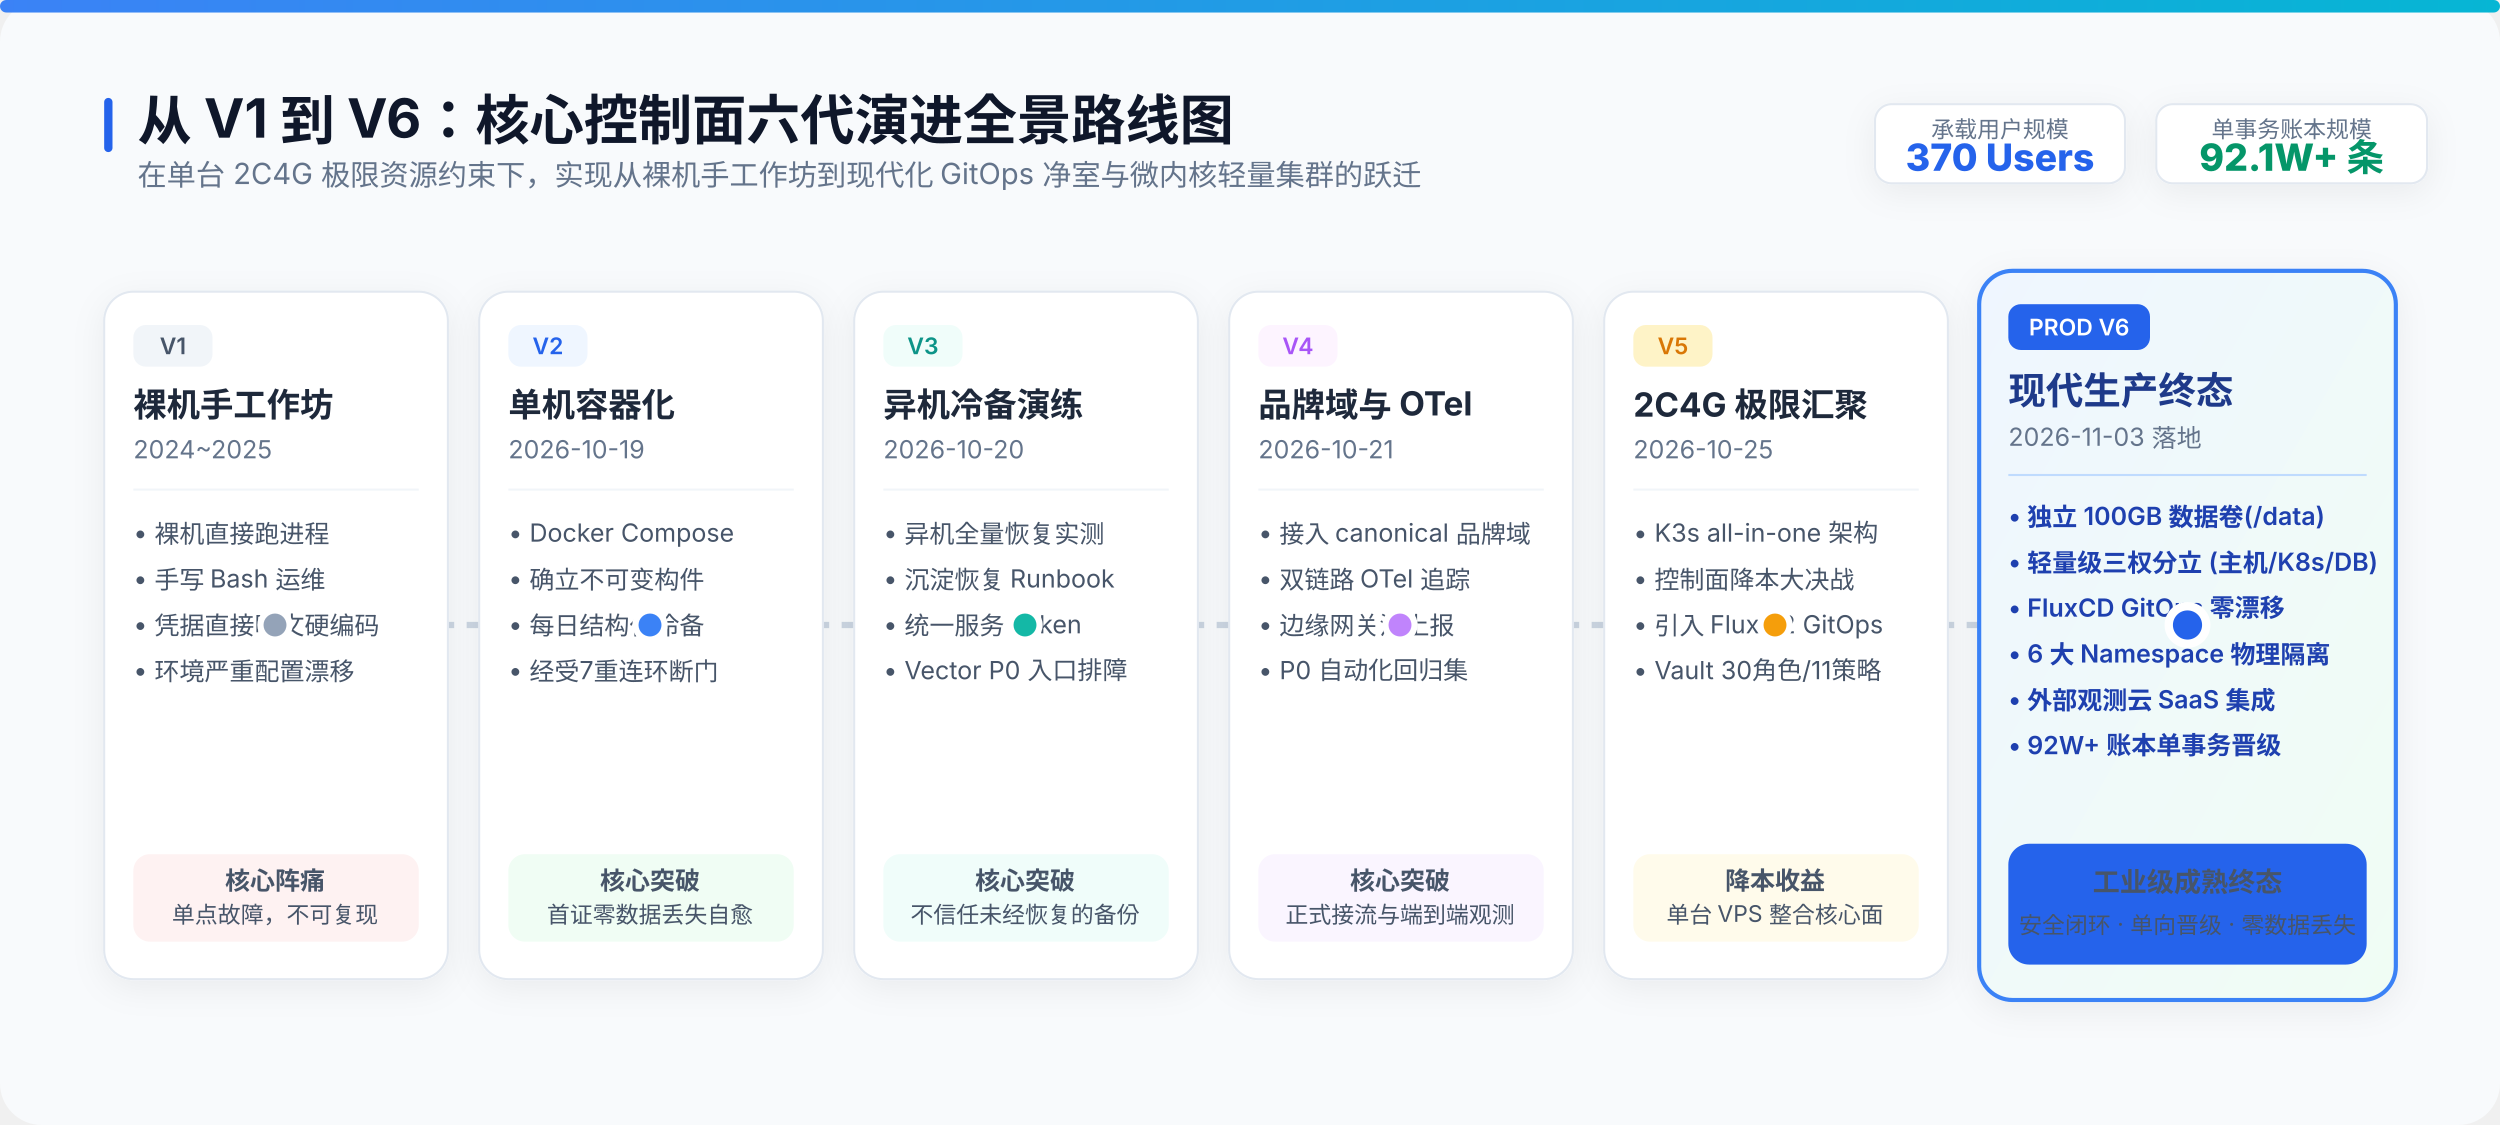
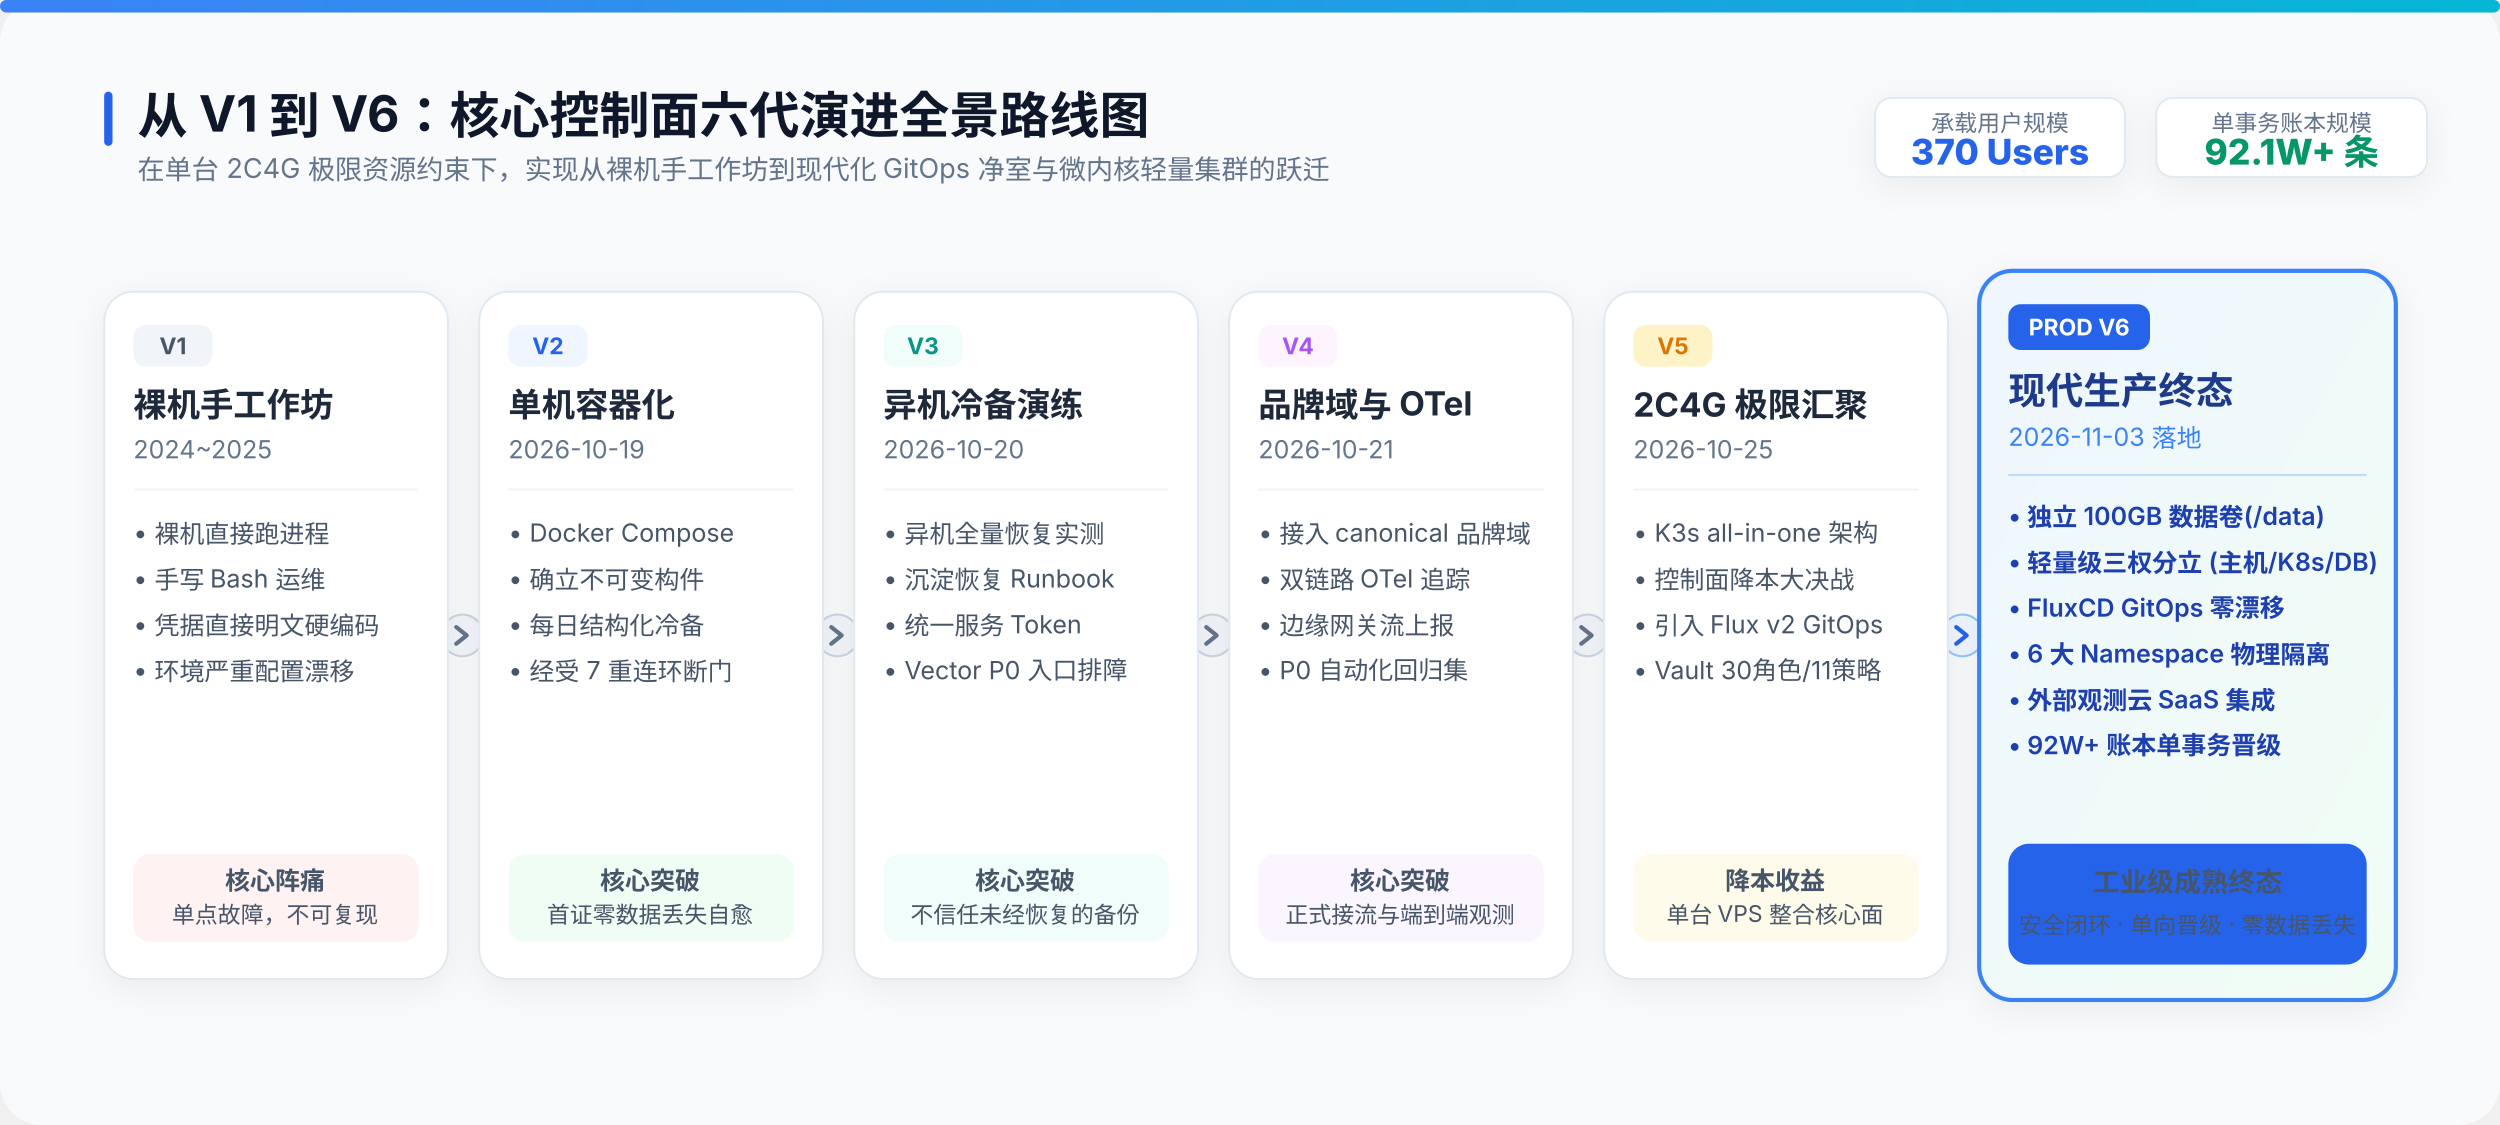
<svg xmlns="http://www.w3.org/2000/svg" viewBox="0 0 1200 540" width="1200" height="540">
  <defs>
    <style>
-       .title { font-family: -apple-system, BlinkMacSystemFont, "PingFang SC", "Segoe UI", sans-serif; font-size: 26px; font-weight: 700; fill: #0F172A; }
-       .subtitle { font-family: -apple-system, BlinkMacSystemFont, "PingFang SC", "Segoe UI", sans-serif; font-size: 14px; fill: #64748B; }
-       .card-title { font-family: -apple-system, BlinkMacSystemFont, "PingFang SC", "Segoe UI", sans-serif; font-size: 16px; font-weight: 700; fill: #1E293B; }
-       .card-tag { font-family: -apple-system, BlinkMacSystemFont, "Segoe UI", sans-serif; font-size: 11px; font-weight: 600; }
-       .card-desc { font-family: -apple-system, BlinkMacSystemFont, "PingFang SC", "Segoe UI", sans-serif; font-size: 12px; fill: #475569; line-height: 1.5; }
-       .metric-num { font-family: -apple-system, BlinkMacSystemFont, "Segoe UI", sans-serif; font-size: 18px; font-weight: 800; }
-       .metric-label { font-family: -apple-system, BlinkMacSystemFont, "PingFang SC", "Segoe UI", sans-serif; font-size: 11px; fill: #64748B; }
+       .title { font-family: -apple-system, BlinkMacSystemFont, "PingFang SC", "Hiragino Sans GB", "Microsoft YaHei", "Segoe UI", sans-serif; font-size: 24px; font-weight: 700; fill: #0F172A; }
+       .subtitle { font-family: -apple-system, BlinkMacSystemFont, "PingFang SC", "Hiragino Sans GB", "Microsoft YaHei", "Segoe UI", sans-serif; font-size: 13px; fill: #64748B; }
+       .card-title { font-family: -apple-system, BlinkMacSystemFont, "PingFang SC", "Hiragino Sans GB", "Microsoft YaHei", "Segoe UI", sans-serif; font-size: 16px; font-weight: 700; fill: #1E293B; }
+       .card-tag { font-family: -apple-system, BlinkMacSystemFont, "Segoe UI", -apple-system, sans-serif; font-size: 11px; font-weight: 700; }
+       .card-desc { font-family: -apple-system, BlinkMacSystemFont, "PingFang SC", "Hiragino Sans GB", "Microsoft YaHei", "Segoe UI", sans-serif; font-size: 12px; fill: #475569; line-height: 1.5; }
+       .metric-num { font-family: -apple-system, BlinkMacSystemFont, "Segoe UI", -apple-system, sans-serif; font-size: 17px; font-weight: 800; }
+       .metric-label { font-family: -apple-system, BlinkMacSystemFont, "PingFang SC", "Hiragino Sans GB", "Segoe UI", sans-serif; font-size: 11px; fill: #64748B; }
    </style>
    <filter id="card-shadow" x="-5%" y="-5%" width="110%" height="115%" filterUnits="userSpaceOnUse">
      <feDropShadow dx="0" dy="4" stdDeviation="8" flood-color="#0F172A" flood-opacity="0.06" />
    </filter>
    <linearGradient id="header-grad" x1="0%" y1="0%" x2="100%" y2="0%">
      <stop offset="0%" stop-color="#3B82F6" />
      <stop offset="100%" stop-color="#06B6D4" />
    </linearGradient>
    <linearGradient id="v6-grad" x1="0%" y1="0%" x2="100%" y2="100%">
      <stop offset="0%" stop-color="#EFF6FF" />
      <stop offset="100%" stop-color="#F0FDF4" />
    </linearGradient>
  </defs>
  <rect width="1200" height="540" fill="#F8FAFC" rx="20" />
  <rect x="0" y="0" width="1200" height="6" fill="url(#header-grad)" rx="3" />
-   <g transform="translate(50, 45)">
+   <g transform="translate(50, 42)">
    <rect x="0" y="2" width="4" height="26" fill="#2563EB" rx="2" />
    <text x="16" y="22" class="title">从 V1 到 V6：核心控制面六代演进全景路线图</text>
    <text x="16" y="44" class="subtitle">在单台 2C4G 极限资源约束下，实现从裸机手工作坊到现代化 GitOps 净室与微内核轻量集群的跃迁</text>
    <g transform="translate(850, 5)">
      <rect x="0" y="0" width="120" height="38" rx="8" fill="#FFFFFF" stroke="#E2E8F0" filter="url(#card-shadow)" />
      <text x="60" y="16" text-anchor="middle" class="metric-label">承载用户规模</text>
      <text x="60" y="32" text-anchor="middle" class="metric-num" fill="#2563EB">370 Users</text>
      <rect x="135" y="0" width="130" height="38" rx="8" fill="#FFFFFF" stroke="#E2E8F0" filter="url(#card-shadow)" />
      <text x="200" y="16" text-anchor="middle" class="metric-label">单事务账本规模</text>
      <text x="200" y="32" text-anchor="middle" class="metric-num" fill="#059669">92.1W+ 条</text>
    </g>
  </g>
-   <path d="M 140 300 L 1060 300" stroke="#CBD5E1" stroke-width="3" stroke-dasharray="6 6" />
+   <g transform="translate(222, 305)">
+     <circle cx="0" cy="0" r="10" fill="#F1F5F9" stroke="#CBD5E1" stroke-width="1" />
+     <path d="M -3 -4 L 2 0 L -3 4" stroke="#64748B" stroke-width="2" fill="none" stroke-linecap="round" stroke-linejoin="round" />
+   </g>
+   <g transform="translate(402, 305)">
+     <circle cx="0" cy="0" r="10" fill="#F1F5F9" stroke="#CBD5E1" stroke-width="1" />
+     <path d="M -3 -4 L 2 0 L -3 4" stroke="#64748B" stroke-width="2" fill="none" stroke-linecap="round" stroke-linejoin="round" />
+   </g>
+   <g transform="translate(582, 305)">
+     <circle cx="0" cy="0" r="10" fill="#F1F5F9" stroke="#CBD5E1" stroke-width="1" />
+     <path d="M -3 -4 L 2 0 L -3 4" stroke="#64748B" stroke-width="2" fill="none" stroke-linecap="round" stroke-linejoin="round" />
+   </g>
+   <g transform="translate(762, 305)">
+     <circle cx="0" cy="0" r="10" fill="#F1F5F9" stroke="#CBD5E1" stroke-width="1" />
+     <path d="M -3 -4 L 2 0 L -3 4" stroke="#64748B" stroke-width="2" fill="none" stroke-linecap="round" stroke-linejoin="round" />
+   </g>
+   <g transform="translate(942, 305)">
+     <circle cx="0" cy="0" r="10" fill="#EFF6FF" stroke="#93C5FD" stroke-width="1" />
+     <path d="M -3 -4 L 2 0 L -3 4" stroke="#2563EB" stroke-width="2" fill="none" stroke-linecap="round" stroke-linejoin="round" />
+   </g>
  <g transform="translate(50, 140)">
    <rect width="165" height="330" rx="14" fill="#FFFFFF" stroke="#E2E8F0" filter="url(#card-shadow)" />
    <rect x="14" y="16" width="38" height="20" rx="6" fill="#F1F5F9" />
    <text x="33" y="30" text-anchor="middle" class="card-tag" fill="#475569">V1</text>
    <text x="14" y="60" class="card-title">裸机手工作坊</text>
    <text x="14" y="80" class="subtitle" style="font-size:12px;">2024~2025</text>
    <line x1="14" y1="95" x2="151" y2="95" stroke="#F1F5F9" />
    <text x="14" y="120" class="card-desc">• 裸机直接跑进程</text>
    <text x="14" y="142" class="card-desc">• 手写 Bash 运维</text>
    <text x="14" y="164" class="card-desc">• 凭据直接明文硬编码</text>
    <text x="14" y="186" class="card-desc">• 环境严重配置漂移</text>
-     <circle cx="82" cy="160" r="7" fill="#94A3B8" stroke="#FFFFFF" stroke-width="3" />
    <rect x="14" y="270" width="137" height="42" rx="8" fill="#FEF2F2" />
    <text x="82" y="287" text-anchor="middle" class="card-desc" fill="#DC2626" style="font-weight:600;">核心阵痛</text>
    <text x="82" y="303" text-anchor="middle" class="card-desc" fill="#991B1B" style="font-size:11px;">单点故障，不可复现</text>
  </g>
  <g transform="translate(230, 140)">
    <rect width="165" height="330" rx="14" fill="#FFFFFF" stroke="#E2E8F0" filter="url(#card-shadow)" />
    <rect x="14" y="16" width="38" height="20" rx="6" fill="#EFF6FF" />
    <text x="33" y="30" text-anchor="middle" class="card-tag" fill="#2563EB">V2</text>
    <text x="14" y="60" class="card-title">单机容器化</text>
    <text x="14" y="80" class="subtitle" style="font-size:12px;">2026-10-19</text>
    <line x1="14" y1="95" x2="151" y2="95" stroke="#F1F5F9" />
    <text x="14" y="120" class="card-desc">• Docker Compose</text>
    <text x="14" y="142" class="card-desc">• 确立不可变构件</text>
    <text x="14" y="164" class="card-desc">• 每日结构化冷备</text>
-     <text x="14" y="186" class="card-desc">• 经受7重连环断门</text>
-     <circle cx="82" cy="160" r="7" fill="#3B82F6" stroke="#FFFFFF" stroke-width="3" />
+     <text x="14" y="186" class="card-desc">• 经受 7 重连环断门</text>
    <rect x="14" y="270" width="137" height="42" rx="8" fill="#F0FDF4" />
    <text x="82" y="287" text-anchor="middle" class="card-desc" fill="#16A34A" style="font-weight:600;">核心突破</text>
    <text x="82" y="303" text-anchor="middle" class="card-desc" fill="#15803D" style="font-size:11px;">首证零数据丢失自愈</text>
  </g>
  <g transform="translate(410, 140)">
    <rect width="165" height="330" rx="14" fill="#FFFFFF" stroke="#E2E8F0" filter="url(#card-shadow)" />
    <rect x="14" y="16" width="38" height="20" rx="6" fill="#F0FDFA" />
    <text x="33" y="30" text-anchor="middle" class="card-tag" fill="#0D9488">V3</text>
    <text x="14" y="60" class="card-title">异机冷备演练</text>
    <text x="14" y="80" class="subtitle" style="font-size:12px;">2026-10-20</text>
    <line x1="14" y1="95" x2="151" y2="95" stroke="#F1F5F9" />
    <text x="14" y="120" class="card-desc">• 异机全量恢复实测</text>
    <text x="14" y="142" class="card-desc">• 沉淀恢复 Runbook</text>
    <text x="14" y="164" class="card-desc">• 统一服务 Token</text>
    <text x="14" y="186" class="card-desc">• Vector P0 入口排障</text>
-     <circle cx="82" cy="160" r="7" fill="#14B8A6" stroke="#FFFFFF" stroke-width="3" />
    <rect x="14" y="270" width="137" height="42" rx="8" fill="#F0FDFA" />
    <text x="82" y="287" text-anchor="middle" class="card-desc" fill="#0D9488" style="font-weight:600;">核心突破</text>
    <text x="82" y="303" text-anchor="middle" class="card-desc" fill="#115E59" style="font-size:11px;">不信任未经恢复的备份</text>
  </g>
  <g transform="translate(590, 140)">
    <rect width="165" height="330" rx="14" fill="#FFFFFF" stroke="#E2E8F0" filter="url(#card-shadow)" />
    <rect x="14" y="16" width="38" height="20" rx="6" fill="#FDF4FF" />
    <text x="33" y="30" text-anchor="middle" class="card-tag" fill="#A855F7">V4</text>
    <text x="14" y="60" class="card-title">品牌域与 OTel</text>
    <text x="14" y="80" class="subtitle" style="font-size:12px;">2026-10-21</text>
    <line x1="14" y1="95" x2="151" y2="95" stroke="#F1F5F9" />
    <text x="14" y="120" class="card-desc">• 接入 canonical 品牌域</text>
    <text x="14" y="142" class="card-desc">• 双链路 OTel 追踪</text>
    <text x="14" y="164" class="card-desc">• 边缘网关流上报</text>
    <text x="14" y="186" class="card-desc">• P0 自动化回归集</text>
-     <circle cx="82" cy="160" r="7" fill="#C084FC" stroke="#FFFFFF" stroke-width="3" />
    <rect x="14" y="270" width="137" height="42" rx="8" fill="#FAF5FF" />
    <text x="82" y="287" text-anchor="middle" class="card-desc" fill="#9333EA" style="font-weight:600;">核心突破</text>
    <text x="82" y="303" text-anchor="middle" class="card-desc" fill="#7E22CE" style="font-size:11px;">正式接流与端到端观测</text>
  </g>
  <g transform="translate(770, 140)">
    <rect width="165" height="330" rx="14" fill="#FFFFFF" stroke="#E2E8F0" filter="url(#card-shadow)" />
    <rect x="14" y="16" width="38" height="20" rx="6" fill="#FEF3C7" />
    <text x="33" y="30" text-anchor="middle" class="card-tag" fill="#D97706">V5</text>
    <text x="14" y="60" class="card-title">2C4G 极限汇聚</text>
    <text x="14" y="80" class="subtitle" style="font-size:12px;">2026-10-25</text>
    <line x1="14" y1="95" x2="151" y2="95" stroke="#F1F5F9" />
    <text x="14" y="120" class="card-desc">• K3s all-in-one 架构</text>
    <text x="14" y="142" class="card-desc">• 控制面降本大决战</text>
    <text x="14" y="164" class="card-desc">• 引入 Flux v2 GitOps</text>
    <text x="14" y="186" class="card-desc">• Vault 30角色/11策略</text>
-     <circle cx="82" cy="160" r="7" fill="#F59E0B" stroke="#FFFFFF" stroke-width="3" />
    <rect x="14" y="270" width="137" height="42" rx="8" fill="#FFFBEB" />
    <text x="82" y="287" text-anchor="middle" class="card-desc" fill="#D97706" style="font-weight:600;">降本收益</text>
    <text x="82" y="303" text-anchor="middle" class="card-desc" fill="#B45309" style="font-size:11px;">单台 VPS 整合核心面</text>
  </g>
  <g transform="translate(950, 130)">
    <rect width="200" height="350" rx="16" fill="url(#v6-grad)" stroke="#3B82F6" stroke-width="2" filter="url(#card-shadow)" />
    <rect x="14" y="16" width="68" height="22" rx="6" fill="#2563EB" />
    <text x="48" y="31" text-anchor="middle" class="card-tag" fill="#FFFFFF">PROD V6</text>
    <text x="14" y="64" class="card-title" style="font-size:18px; fill:#1E3A8A;">现代生产终态</text>
-     <text x="14" y="84" class="subtitle" style="font-size:12px; color:#3B82F6;">2026-11-03 落地</text>
+     <text x="14" y="84" class="subtitle" style="font-size:12px; fill:#3B82F6;">2026-11-03 落地</text>
    <line x1="14" y1="98" x2="186" y2="98" stroke="#BFDBFE" />
    <text x="14" y="122" class="card-desc" style="font-weight:600; fill:#1E40AF;">• 独立 100GB 数据卷(/data)</text>
    <text x="14" y="144" class="card-desc" style="font-weight:600; fill:#1E40AF;">• 轻量级三权分立 (主机/K8s/DB)</text>
    <text x="14" y="166" class="card-desc" style="font-weight:600; fill:#1E40AF;">• FluxCD GitOps 零漂移</text>
    <text x="14" y="188" class="card-desc" style="font-weight:600; fill:#1E40AF;">• 6 大 Namespace 物理隔离</text>
    <text x="14" y="210" class="card-desc" style="font-weight:600; fill:#1E40AF;">• 外部观测云 SaaS 集成</text>
    <text x="14" y="232" class="card-desc" style="font-weight:600; fill:#1E40AF;">• 92W+ 账本单事务晋级</text>
-     <circle cx="100" cy="170" r="9" fill="#2563EB" stroke="#FFFFFF" stroke-width="4" />
    <rect x="14" y="275" width="172" height="58" rx="10" fill="#2563EB" />
    <text x="100" y="298" text-anchor="middle" class="card-desc" fill="#FFFFFF" style="font-weight:700; font-size:13px;">工业级成熟终态</text>
    <text x="100" y="318" text-anchor="middle" class="card-desc" fill="#BFDBFE" style="font-size:11px;">安全闭环 · 单向晋级 · 零数据丢失</text>
  </g>
</svg>
